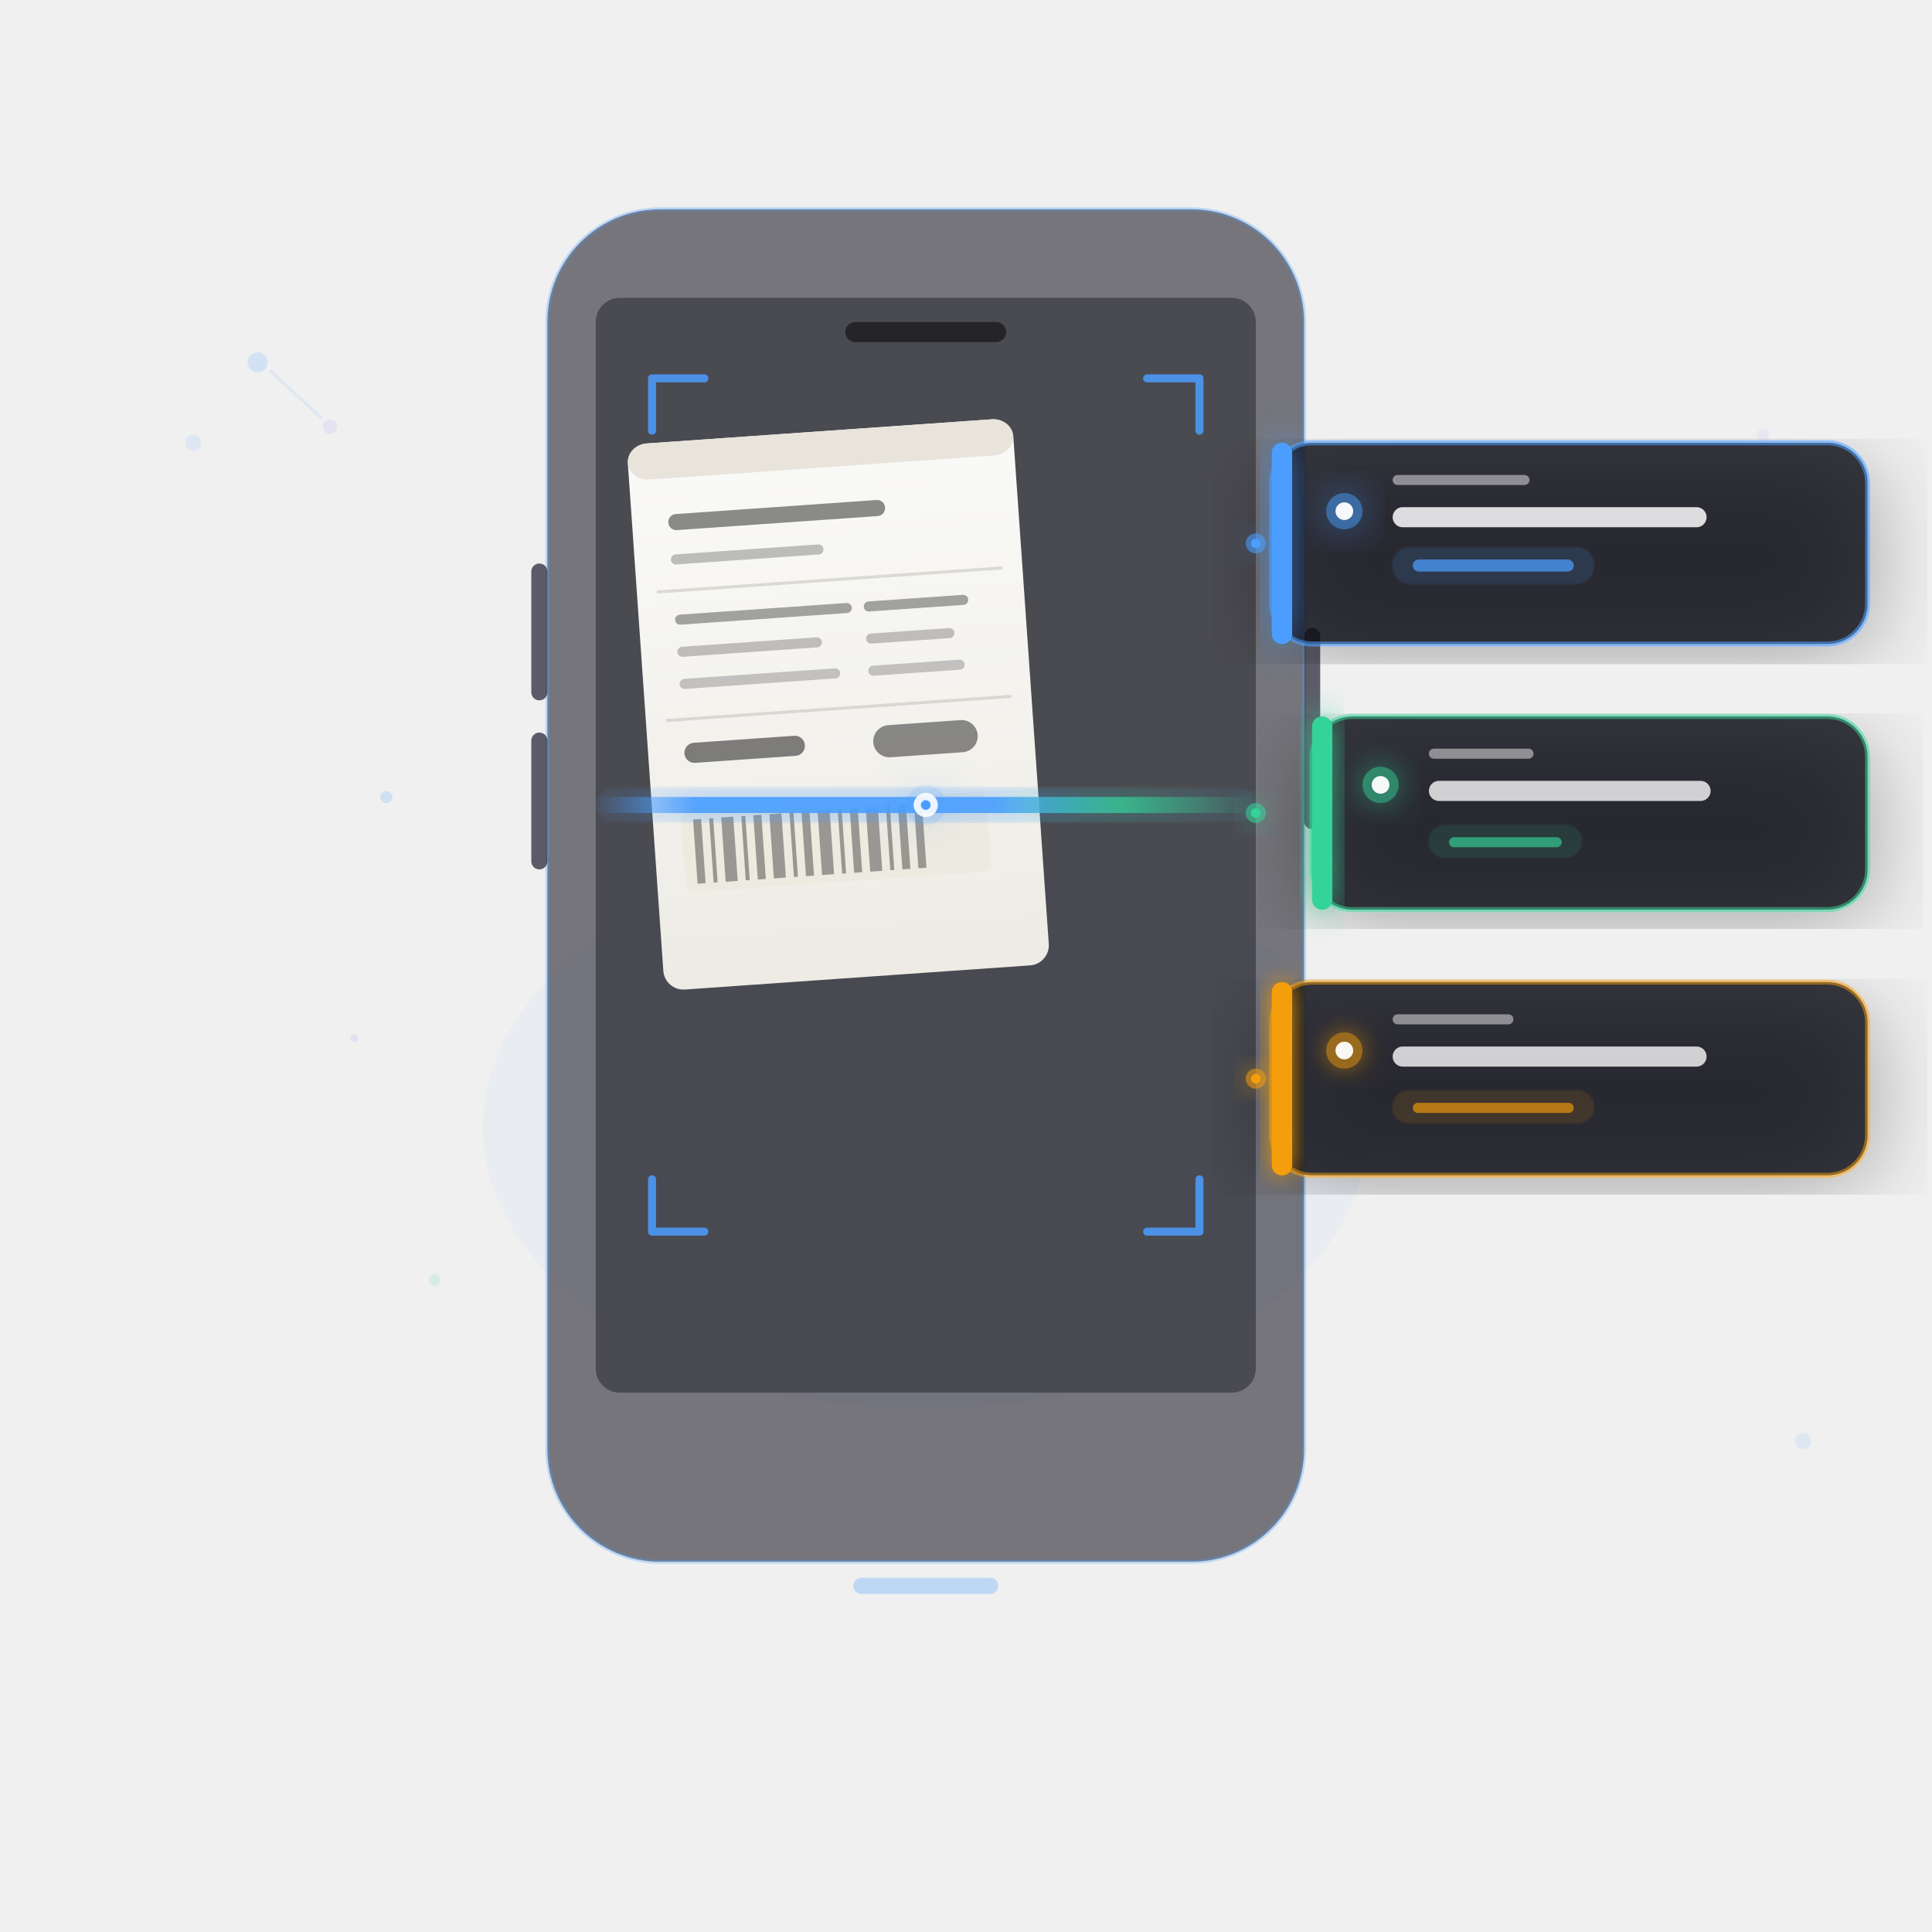
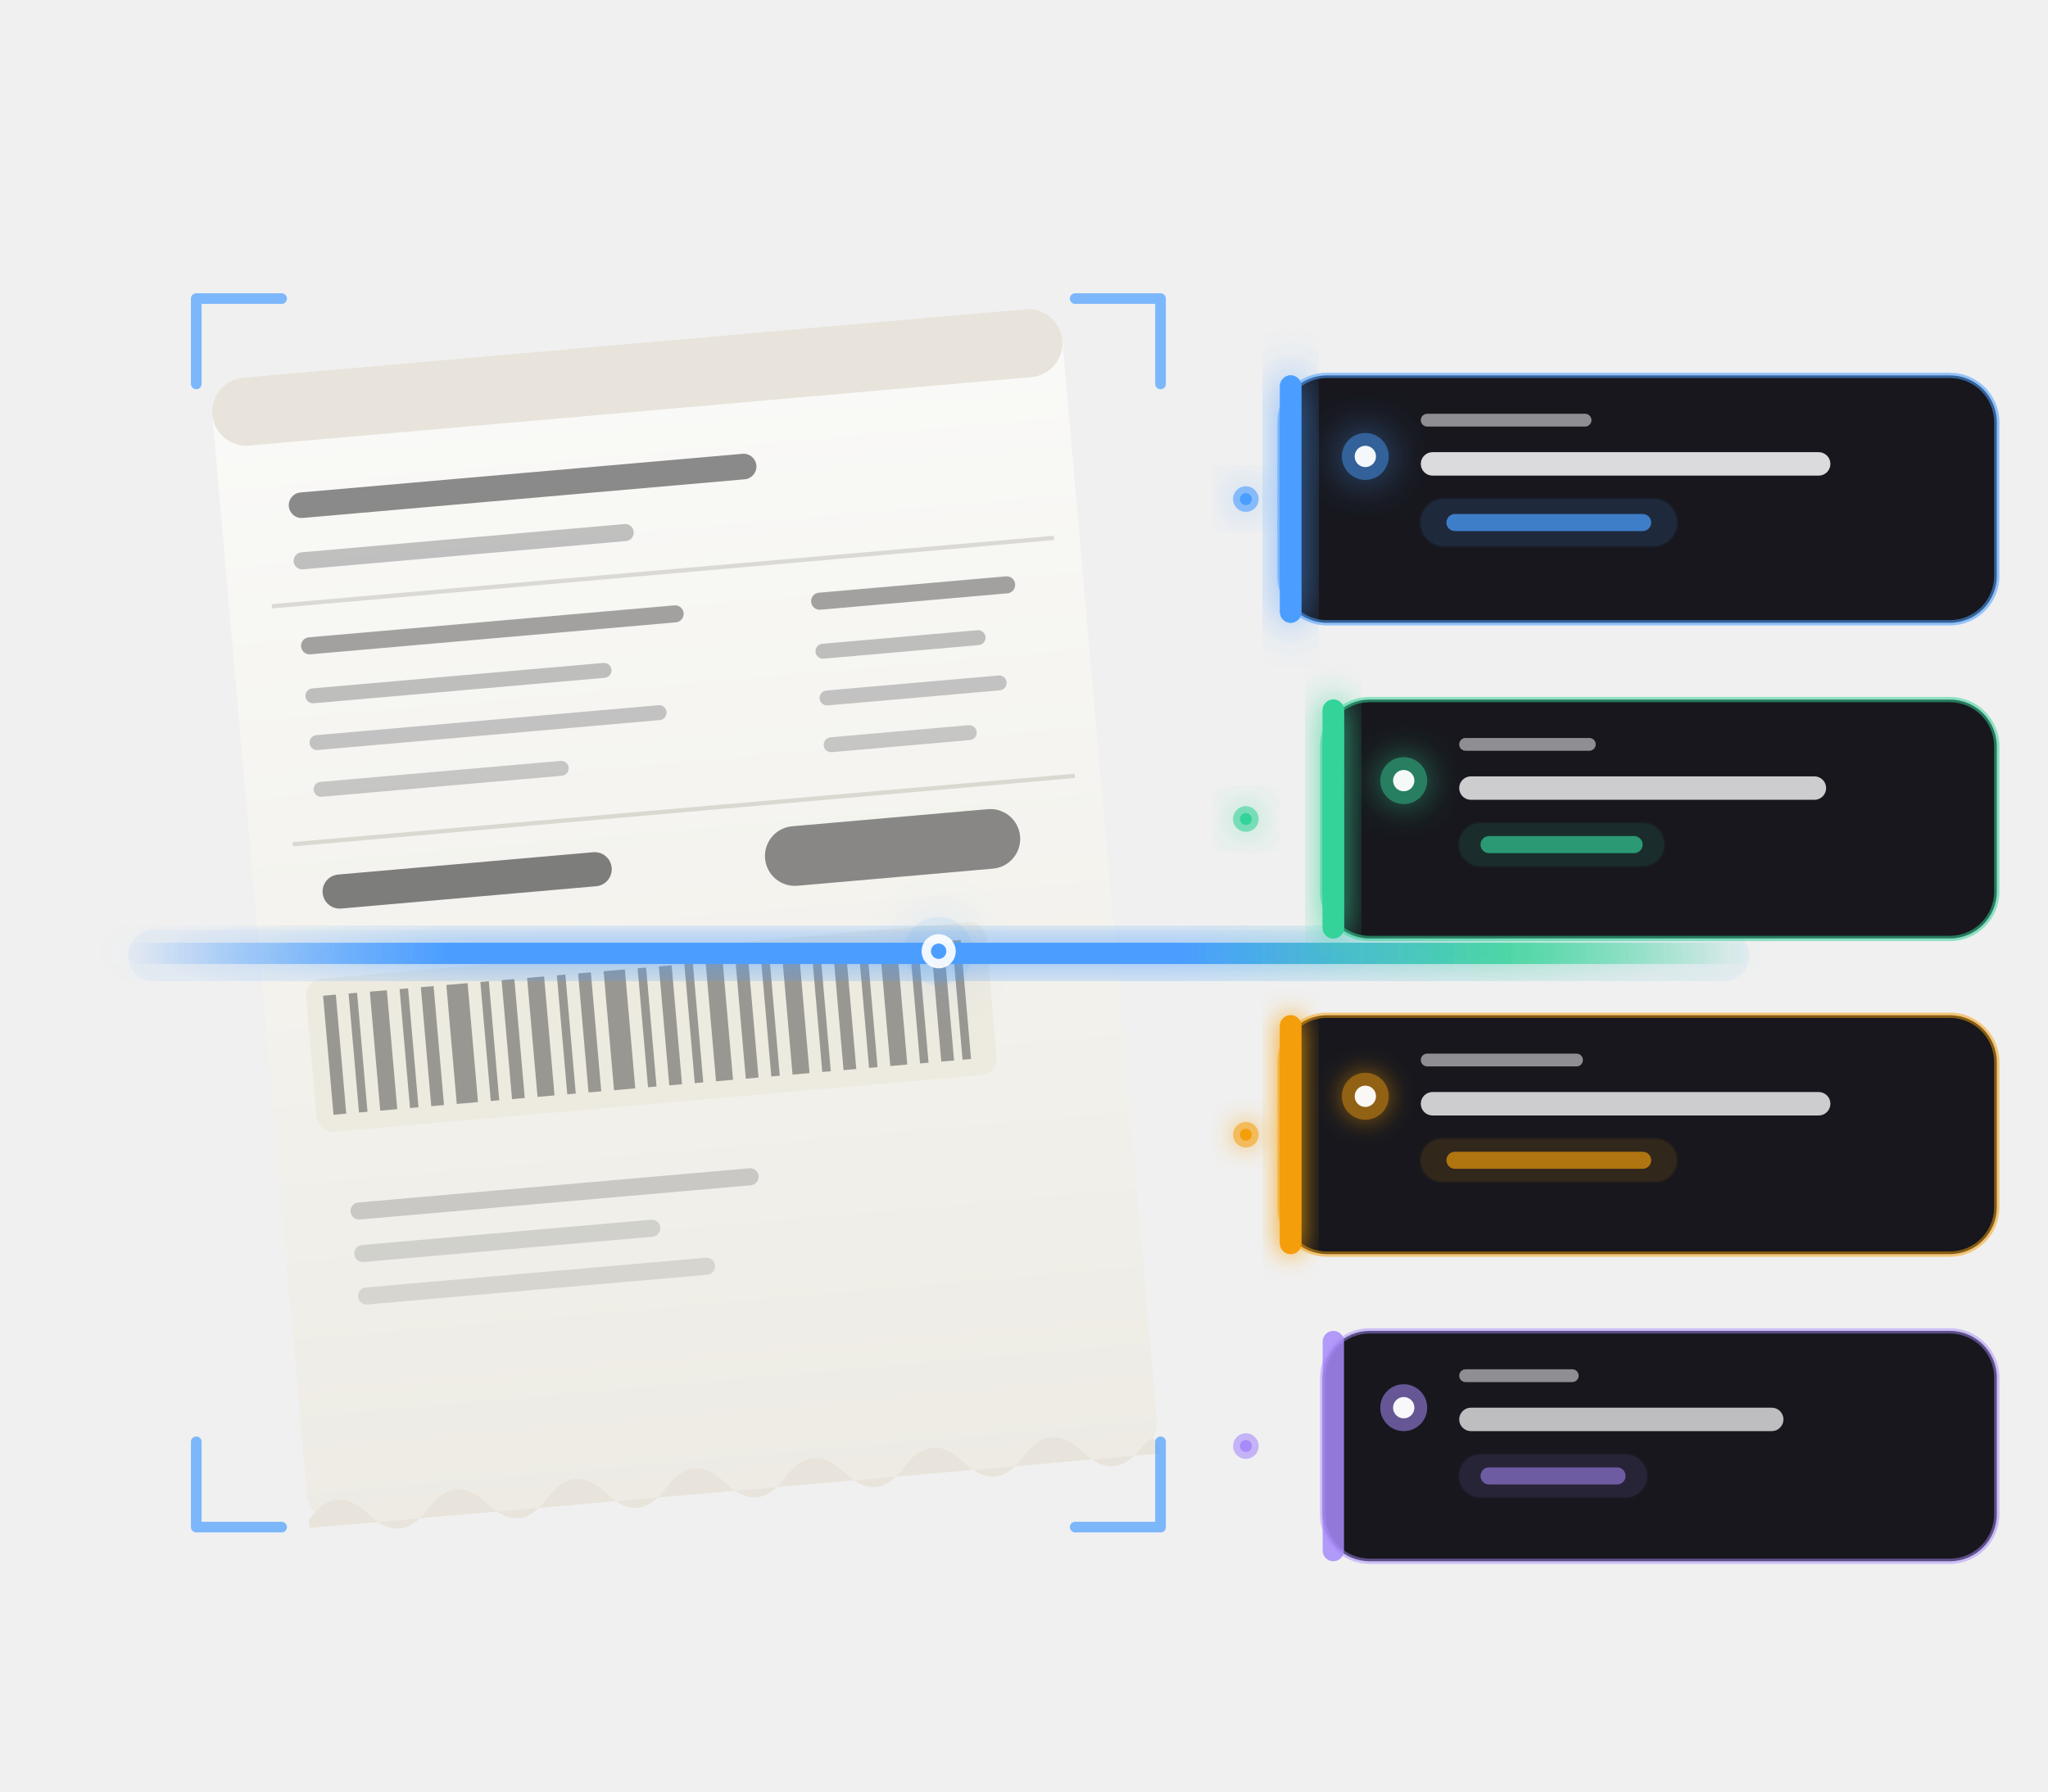
- <svg xmlns="http://www.w3.org/2000/svg" viewBox="0 0 480 480" width="100%" height="100%">
+ <svg xmlns="http://www.w3.org/2000/svg" viewBox="0 0 480 420" width="100%" height="100%">
  <defs>
    <linearGradient id="scan_h" x1="0" y1="0" x2="1" y2="0">
      <stop offset="0%" stop-color="#4B9EFF" stop-opacity="0" />
-       <stop offset="15%" stop-color="#4B9EFF" stop-opacity="0.9" />
-       <stop offset="60%" stop-color="#4B9EFF" stop-opacity="0.9" />
-       <stop offset="80%" stop-color="#34D399" stop-opacity="0.7" />
+       <stop offset="20%" stop-color="#4B9EFF" stop-opacity="1" />
+       <stop offset="65%" stop-color="#4B9EFF" stop-opacity="1" />
+       <stop offset="85%" stop-color="#34D399" stop-opacity="0.8" />
      <stop offset="100%" stop-color="#34D399" stop-opacity="0" />
    </linearGradient>
-     <linearGradient id="receipt_grad" x1="0" y1="0" x2="0" y2="1">
+     <linearGradient id="receipt_g" x1="0" y1="0" x2="0" y2="1">
      <stop offset="0%" stop-color="#FAFAF8" />
      <stop offset="100%" stop-color="#EDEBE4" />
    </linearGradient>
-     <filter id="gBlue" x="-60%" y="-60%" width="220%" height="220%">
+     <filter id="gBlue" x="-80%" y="-80%" width="260%" height="260%">
      <feGaussianBlur in="SourceGraphic" stdDeviation="5" result="b" />
      <feMerge>
        <feMergeNode in="b" />
        <feMergeNode in="SourceGraphic" />
      </feMerge>
    </filter>
-     <filter id="gGreen" x="-60%" y="-60%" width="220%" height="220%">
+     <filter id="gGreen" x="-80%" y="-80%" width="260%" height="260%">
      <feGaussianBlur in="SourceGraphic" stdDeviation="4" result="b" />
      <feMerge>
        <feMergeNode in="b" />
        <feMergeNode in="SourceGraphic" />
      </feMerge>
    </filter>
-     <filter id="gAmber" x="-60%" y="-60%" width="220%" height="220%">
+     <filter id="gAmber" x="-80%" y="-80%" width="260%" height="260%">
      <feGaussianBlur in="SourceGraphic" stdDeviation="3" result="b" />
      <feMerge>
        <feMergeNode in="b" />
        <feMergeNode in="SourceGraphic" />
      </feMerge>
    </filter>
-     <filter id="cardShadow">
-       <feDropShadow dx="0" dy="4" stdDeviation="12" flood-color="#000" flood-opacity="0.4" />
-     </filter>
-     <clipPath id="screenClip">
-       <rect x="148" y="74" width="164" height="272" rx="6" />
-     </clipPath>
  </defs>
-   <ellipse cx="230" cy="280" rx="110" ry="70" fill="#4B9EFF" opacity="0.05" />
-   <rect x="136" y="52" width="188" height="336" rx="28" fill="rgba(18,18,28,0.55)" stroke="#4B9EFF" stroke-width="1" stroke-opacity="0.30" />
-   <rect x="132" y="140" width="4" height="34" rx="2" fill="#1C1C2E" opacity="0.7" />
-   <rect x="132" y="182" width="4" height="34" rx="2" fill="#1C1C2E" opacity="0.7" />
-   <rect x="324" y="156" width="4" height="50" rx="2" fill="#1C1C2E" opacity="0.7" />
-   <rect x="148" y="74" width="164" height="272" rx="6" fill="rgba(10,10,18,0.40)" />
-   <rect x="210" y="80" width="40" height="5" rx="2.5" fill="rgba(0,0,0,0.5)" />
-   <g clip-path="url(#screenClip)">
-     <g transform="rotate(-4, 195, 200)">
-       <rect x="162" y="108" width="96" height="136" rx="5" fill="url(#receipt_grad)" />
-       <rect x="162" y="108" width="96" height="9" rx="5" fill="#E8E4DC" />
-       <rect x="171" y="126" width="54" height="4" rx="2" fill="#1C1C1E" opacity="0.5" />
-       <rect x="171" y="136" width="38" height="2.5" rx="1.25" fill="#636366" opacity="0.4" />
-       <line x1="167" y1="145" x2="253" y2="145" stroke="#C0BBB2" stroke-width="0.75" opacity="0.5" />
-       <rect x="171" y="151" width="44" height="2.5" rx="1.25" fill="#3A3A3C" opacity="0.45" />
-       <rect x="218" y="151" width="26" height="2.5" rx="1.25" fill="#3A3A3C" opacity="0.45" />
-       <rect x="171" y="159" width="36" height="2.5" rx="1.25" fill="#636366" opacity="0.38" />
-       <rect x="218" y="159" width="22" height="2.5" rx="1.25" fill="#636366" opacity="0.38" />
-       <rect x="171" y="167" width="40" height="2.5" rx="1.25" fill="#636366" opacity="0.35" />
-       <rect x="218" y="167" width="24" height="2.5" rx="1.25" fill="#636366" opacity="0.35" />
-       <line x1="167" y1="177" x2="253" y2="177" stroke="#C0BBB2" stroke-width="0.75" opacity="0.5" />
-       <rect x="171" y="183" width="30" height="5" rx="2.5" fill="#1C1C1E" opacity="0.55" />
-       <rect x="218" y="182" width="26" height="8" rx="4" fill="#1C1C1E" opacity="0.5" />
-       <rect x="169" y="200" width="76" height="20" rx="2" fill="#EDEAE0" />
-       <g fill="#1C1C1E" opacity="0.4">
-         <rect x="172" y="202" width="2" height="16" />
-         <rect x="176" y="202" width="1" height="16" />
-         <rect x="179" y="202" width="3" height="16" />
-         <rect x="184" y="202" width="1" height="16" />
-         <rect x="187" y="202" width="2" height="16" />
-         <rect x="191" y="202" width="3" height="16" />
-         <rect x="196" y="202" width="1" height="16" />
-         <rect x="199" y="202" width="2" height="16" />
-         <rect x="203" y="202" width="3" height="16" />
-         <rect x="208" y="202" width="1" height="16" />
-         <rect x="211" y="202" width="2" height="16" />
-         <rect x="215" y="202" width="3" height="16" />
-         <rect x="220" y="202" width="1" height="16" />
-         <rect x="223" y="202" width="2" height="16" />
-         <rect x="227" y="202" width="2" height="16" />
-       </g>
+   <g transform="rotate(-5, 160, 210)">
+     <rect x="60" y="80" width="200" height="270" rx="8" fill="url(#receipt_g)" />
+     <rect x="60" y="80" width="200" height="16" rx="8" fill="#E8E4DC" />
+     <rect x="76" y="108" width="110" height="6" rx="3" fill="#1C1C1E" opacity="0.5" />
+     <rect x="76" y="122" width="80" height="4" rx="2" fill="#636366" opacity="0.38" />
+     <line x1="70" y1="134" x2="254" y2="134" stroke="#C0BBB2" stroke-width="1" opacity="0.5" />
+     <rect x="76" y="142" width="90" height="4" rx="2" fill="#3A3A3C" opacity="0.45" />
+     <rect x="196" y="142" width="48" height="4" rx="2" fill="#3A3A3C" opacity="0.45" />
+     <rect x="76" y="154" width="72" height="3.5" rx="1.75" fill="#636366" opacity="0.38" />
+     <rect x="196" y="154" width="40" height="3.5" rx="1.75" fill="#636366" opacity="0.38" />
+     <rect x="76" y="165" width="84" height="3.5" rx="1.75" fill="#636366" opacity="0.35" />
+     <rect x="196" y="165" width="44" height="3.5" rx="1.75" fill="#636366" opacity="0.35" />
+     <rect x="76" y="176" width="60" height="3.5" rx="1.75" fill="#636366" opacity="0.32" />
+     <rect x="196" y="176" width="36" height="3.5" rx="1.75" fill="#636366" opacity="0.32" />
+     <line x1="70" y1="190" x2="254" y2="190" stroke="#C0BBB2" stroke-width="1" opacity="0.5" />
+     <rect x="76" y="198" width="68" height="8" rx="4" fill="#1C1C1E" opacity="0.55" />
+     <rect x="180" y="196" width="60" height="14" rx="7" fill="#1C1C1E" opacity="0.5" />
+     <rect x="70" y="222" width="160" height="36" rx="4" fill="#EDEAE0" />
+     <g fill="#1C1C1E" opacity="0.4">
+       <rect x="74" y="226" width="3" height="28" />
+       <rect x="80" y="226" width="2" height="28" />
+       <rect x="85" y="226" width="4" height="28" />
+       <rect x="92" y="226" width="2" height="28" />
+       <rect x="97" y="226" width="3" height="28" />
+       <rect x="103" y="226" width="5" height="28" />
+       <rect x="111" y="226" width="2" height="28" />
+       <rect x="116" y="226" width="3" height="28" />
+       <rect x="122" y="226" width="4" height="28" />
+       <rect x="129" y="226" width="2" height="28" />
+       <rect x="134" y="226" width="3" height="28" />
+       <rect x="140" y="226" width="5" height="28" />
+       <rect x="148" y="226" width="2" height="28" />
+       <rect x="153" y="226" width="3" height="28" />
+       <rect x="159" y="226" width="2" height="28" />
+       <rect x="164" y="226" width="4" height="28" />
+       <rect x="171" y="226" width="3" height="28" />
+       <rect x="177" y="226" width="2" height="28" />
+       <rect x="182" y="226" width="4" height="28" />
+       <rect x="189" y="226" width="2" height="28" />
+       <rect x="194" y="226" width="3" height="28" />
+       <rect x="200" y="226" width="2" height="28" />
+       <rect x="205" y="226" width="4" height="28" />
+       <rect x="212" y="226" width="2" height="28" />
+       <rect x="217" y="226" width="3" height="28" />
+       <rect x="222" y="226" width="2" height="28" />
    </g>
-     <rect x="148" y="196" width="164" height="8" rx="4" fill="#4B9EFF" opacity="0.06" />
-     <rect x="148" y="198" width="164" height="4" rx="2" fill="url(#scan_h)" filter="url(#gBlue)" />
-     <circle cx="230" cy="200" r="5" fill="#4B9EFF" opacity="0.18" filter="url(#gBlue)" />
-     <circle cx="230" cy="200" r="3" fill="#FFFFFF" opacity="0.88" />
-     <circle cx="230" cy="200" r="1.2" fill="#4B9EFF" />
-     <g stroke="#4B9EFF" stroke-width="2" stroke-linecap="round" fill="none" opacity="0.85">
-       <path d="M162,94 v13 M162,94 h13" />
-       <path d="M298,94 v13 M298,94 h-13" />
-       <path d="M162,306 v-13 M162,306 h13" />
-       <path d="M298,306 v-13 M298,306 h-13" />
-     </g>
+     <rect x="76" y="275" width="96" height="4" rx="2" fill="#636366" opacity="0.28" />
+     <rect x="76" y="285" width="72" height="4" rx="2" fill="#636366" opacity="0.22" />
+     <rect x="76" y="295" width="84" height="4" rx="2" fill="#636366" opacity="0.18" />
+     <path d="M60,348 Q67,340 74,348 Q81,356 88,348 Q95,340 102,348 Q109,356 116,348 Q123,340 130,348 Q137,356 144,348 Q151,340 158,348 Q165,356 172,348 Q179,340 186,348 Q193,356 200,348 Q207,340 214,348 Q221,356 228,348 Q235,340 242,348 Q249,356 256,348 Q260,344 260,350 L60,350 Z" fill="#E8E4DC" />
  </g>
-   <rect x="212" y="392" width="36" height="4" rx="2" fill="#4B9EFF" opacity="0.3" />
-   <g filter="url(#cardShadow)">
-     <rect x="316" y="110" width="148" height="50" rx="10" fill="rgba(17,17,25,0.82)" stroke="#4B9EFF" stroke-width="1.25" stroke-opacity="0.55" />
+   <rect x="30" y="218" width="380" height="12" rx="6" fill="#4B9EFF" opacity="0.06" />
+   <rect x="30" y="221" width="380" height="5" rx="2.5" fill="url(#scan_h)" filter="url(#gBlue)" />
+   <circle cx="220" cy="223" r="8" fill="#4B9EFF" opacity="0.15" filter="url(#gBlue)" />
+   <circle cx="220" cy="223" r="4" fill="#FFFFFF" opacity="0.92" />
+   <circle cx="220" cy="223" r="1.8" fill="#4B9EFF" />
+   <g stroke="#4B9EFF" stroke-width="2.5" stroke-linecap="round" fill="none" opacity="0.7">
+     <path d="M46,70 v20 M46,70 h20" />
+     <path d="M272,70 v20 M272,70 h-20" />
+     <path d="M46,358 v-20 M46,358 h20" />
+     <path d="M272,358 v-20 M272,358 h-20" />
  </g>
-   <rect x="316" y="110" width="5" height="50" rx="2.5" fill="#4B9EFF" filter="url(#gBlue)" />
-   <rect x="316" y="110" width="5" height="50" rx="2.5" fill="#4B9EFF" />
-   <circle cx="334" cy="127" r="4.5" fill="#4B9EFF" opacity="0.55" filter="url(#gBlue)" />
-   <circle cx="334" cy="127" r="2.2" fill="#FFFFFF" opacity="0.95" />
-   <rect x="346" y="118" width="34" height="2.5" rx="1.25" fill="#8E8E93" />
-   <rect x="346" y="126" width="78" height="5" rx="2.5" fill="#F5F5F7" opacity="0.88" />
-   <rect x="346" y="136" width="50" height="9" rx="4.5" fill="#4B9EFF" opacity="0.14" stroke="#4B9EFF" stroke-opacity="0.38" stroke-width="0.75" />
-   <rect x="351" y="139" width="40" height="3" rx="1.5" fill="#4B9EFF" opacity="0.72" />
-   <g filter="url(#cardShadow)">
-     <rect x="326" y="178" width="138" height="48" rx="10" fill="rgba(17,17,25,0.82)" stroke="#34D399" stroke-width="1.25" stroke-opacity="0.52" />
-   </g>
-   <rect x="326" y="178" width="5" height="48" rx="2.5" fill="#34D399" filter="url(#gGreen)" />
-   <rect x="326" y="178" width="5" height="48" rx="2.5" fill="#34D399" />
-   <circle cx="343" cy="195" r="4.5" fill="#34D399" opacity="0.55" filter="url(#gGreen)" />
-   <circle cx="343" cy="195" r="2.2" fill="#FFFFFF" opacity="0.95" />
-   <rect x="355" y="186" width="26" height="2.5" rx="1.25" fill="#8E8E93" />
-   <rect x="355" y="194" width="70" height="5" rx="2.5" fill="#F5F5F7" opacity="0.82" />
-   <rect x="355" y="205" width="38" height="8" rx="4" fill="#34D399" opacity="0.12" stroke="#34D399" stroke-opacity="0.35" stroke-width="0.75" />
-   <rect x="360" y="208" width="28" height="2.5" rx="1.25" fill="#34D399" opacity="0.65" />
-   <g filter="url(#cardShadow)">
-     <rect x="316" y="244" width="148" height="48" rx="10" fill="rgba(17,17,25,0.82)" stroke="#F59E0B" stroke-width="1.25" stroke-opacity="0.50" />
-   </g>
-   <rect x="316" y="244" width="5" height="48" rx="2.5" fill="#F59E0B" filter="url(#gAmber)" />
-   <rect x="316" y="244" width="5" height="48" rx="2.5" fill="#F59E0B" />
-   <circle cx="334" cy="261" r="4.5" fill="#F59E0B" opacity="0.55" filter="url(#gAmber)" />
-   <circle cx="334" cy="261" r="2.2" fill="#FFFFFF" opacity="0.95" />
-   <rect x="346" y="252" width="30" height="2.5" rx="1.25" fill="#8E8E93" />
-   <rect x="346" y="260" width="78" height="5" rx="2.5" fill="#F5F5F7" opacity="0.82" />
-   <rect x="346" y="271" width="50" height="8" rx="4" fill="#F59E0B" opacity="0.12" stroke="#F59E0B" stroke-opacity="0.35" stroke-width="0.75" />
-   <rect x="351" y="274" width="40" height="2.5" rx="1.25" fill="#F59E0B" opacity="0.65" />
-   <circle cx="312" cy="135" r="2.5" fill="#4B9EFF" opacity="0.6" filter="url(#gBlue)" />
-   <circle cx="312" cy="135" r="1.2" fill="#4B9EFF" />
-   <circle cx="312" cy="202" r="2.5" fill="#34D399" opacity="0.6" filter="url(#gGreen)" />
-   <circle cx="312" cy="202" r="1.2" fill="#34D399" />
-   <circle cx="312" cy="268" r="2.5" fill="#F59E0B" opacity="0.6" filter="url(#gAmber)" />
-   <circle cx="312" cy="268" r="1.2" fill="#F59E0B" />
-   <circle cx="64" cy="90" r="2.5" fill="#4B9EFF" opacity="0.18" />
-   <circle cx="82" cy="106" r="1.8" fill="#A78BFA" opacity="0.14" />
-   <circle cx="48" cy="110" r="2" fill="#4B9EFF" opacity="0.12" />
-   <line x1="67" y1="92" x2="80" y2="104" stroke="#4B9EFF" stroke-width="0.75" stroke-opacity="0.1" />
-   <circle cx="96" cy="198" r="1.5" fill="#4B9EFF" opacity="0.20" />
-   <circle cx="88" cy="258" r="1" fill="#A78BFA" opacity="0.16" />
-   <circle cx="108" cy="318" r="1.5" fill="#34D399" opacity="0.14" />
-   <circle cx="448" cy="358" r="2" fill="#4B9EFF" opacity="0.12" />
-   <circle cx="438" cy="108" r="1.5" fill="#A78BFA" opacity="0.10" />
+   <rect x="300" y="88" width="168" height="58" rx="11" fill="#17171D" stroke="#4B9EFF" stroke-width="1.25" stroke-opacity="0.55" />
+   <rect x="300" y="88" width="5" height="58" rx="2.5" fill="#4B9EFF" filter="url(#gBlue)" />
+   <rect x="300" y="88" width="5" height="58" rx="2.5" fill="#4B9EFF" />
+   <circle cx="320" cy="107" r="5.5" fill="#4B9EFF" opacity="0.55" filter="url(#gBlue)" />
+   <circle cx="320" cy="107" r="2.5" fill="#FFFFFF" opacity="0.95" />
+   <rect x="333" y="97" width="40" height="3" rx="1.5" fill="#8E8E93" />
+   <rect x="333" y="106" width="96" height="5.5" rx="2.75" fill="#F5F5F7" opacity="0.88" />
+   <rect x="333" y="117" width="60" height="11" rx="5.5" fill="#4B9EFF" opacity="0.14" stroke="#4B9EFF" stroke-opacity="0.38" stroke-width="0.75" />
+   <rect x="339" y="120.5" width="48" height="4" rx="2" fill="#4B9EFF" opacity="0.72" />
+   <rect x="310" y="164" width="158" height="56" rx="11" fill="#17171D" stroke="#34D399" stroke-width="1.25" stroke-opacity="0.52" />
+   <rect x="310" y="164" width="5" height="56" rx="2.5" fill="#34D399" filter="url(#gGreen)" />
+   <rect x="310" y="164" width="5" height="56" rx="2.5" fill="#34D399" />
+   <circle cx="329" cy="183" r="5.5" fill="#34D399" opacity="0.55" filter="url(#gGreen)" />
+   <circle cx="329" cy="183" r="2.5" fill="#FFFFFF" opacity="0.95" />
+   <rect x="342" y="173" width="32" height="3" rx="1.5" fill="#8E8E93" />
+   <rect x="342" y="182" width="86" height="5.5" rx="2.75" fill="#F5F5F7" opacity="0.82" />
+   <rect x="342" y="193" width="48" height="10" rx="5" fill="#34D399" opacity="0.12" stroke="#34D399" stroke-opacity="0.35" stroke-width="0.75" />
+   <rect x="347" y="196" width="38" height="4" rx="2" fill="#34D399" opacity="0.65" />
+   <rect x="300" y="238" width="168" height="56" rx="11" fill="#17171D" stroke="#F59E0B" stroke-width="1.25" stroke-opacity="0.50" />
+   <rect x="300" y="238" width="5" height="56" rx="2.5" fill="#F59E0B" filter="url(#gAmber)" />
+   <rect x="300" y="238" width="5" height="56" rx="2.5" fill="#F59E0B" />
+   <circle cx="320" cy="257" r="5.5" fill="#F59E0B" opacity="0.55" filter="url(#gAmber)" />
+   <circle cx="320" cy="257" r="2.5" fill="#FFFFFF" opacity="0.95" />
+   <rect x="333" y="247" width="38" height="3" rx="1.5" fill="#8E8E93" />
+   <rect x="333" y="256" width="96" height="5.5" rx="2.75" fill="#F5F5F7" opacity="0.82" />
+   <rect x="333" y="267" width="60" height="10" rx="5" fill="#F59E0B" opacity="0.12" stroke="#F59E0B" stroke-opacity="0.35" stroke-width="0.75" />
+   <rect x="339" y="270" width="48" height="4" rx="2" fill="#F59E0B" opacity="0.65" />
+   <rect x="310" y="312" width="158" height="54" rx="11" fill="#17171D" stroke="#A78BFA" stroke-width="1.25" stroke-opacity="0.48" />
+   <rect x="310" y="312" width="5" height="54" rx="2.5" fill="#A78BFA" opacity="0.85" />
+   <circle cx="329" cy="330" r="5.5" fill="#A78BFA" opacity="0.55" />
+   <circle cx="329" cy="330" r="2.5" fill="#FFFFFF" opacity="0.95" />
+   <rect x="342" y="321" width="28" height="3" rx="1.5" fill="#8E8E93" />
+   <rect x="342" y="330" width="76" height="5.5" rx="2.75" fill="#F5F5F7" opacity="0.75" />
+   <rect x="342" y="341" width="44" height="10" rx="5" fill="#A78BFA" opacity="0.12" stroke="#A78BFA" stroke-opacity="0.32" stroke-width="0.75" />
+   <rect x="347" y="344" width="34" height="4" rx="2" fill="#A78BFA" opacity="0.55" />
+   <circle cx="292" cy="117" r="3" fill="#4B9EFF" opacity="0.65" filter="url(#gBlue)" />
+   <circle cx="292" cy="117" r="1.4" fill="#4B9EFF" />
+   <circle cx="292" cy="192" r="3" fill="#34D399" opacity="0.65" filter="url(#gGreen)" />
+   <circle cx="292" cy="192" r="1.4" fill="#34D399" />
+   <circle cx="292" cy="266" r="3" fill="#F59E0B" opacity="0.65" filter="url(#gAmber)" />
+   <circle cx="292" cy="266" r="1.4" fill="#F59E0B" />
+   <circle cx="292" cy="339" r="3" fill="#A78BFA" opacity="0.60" />
+   <circle cx="292" cy="339" r="1.4" fill="#A78BFA" />
</svg>
